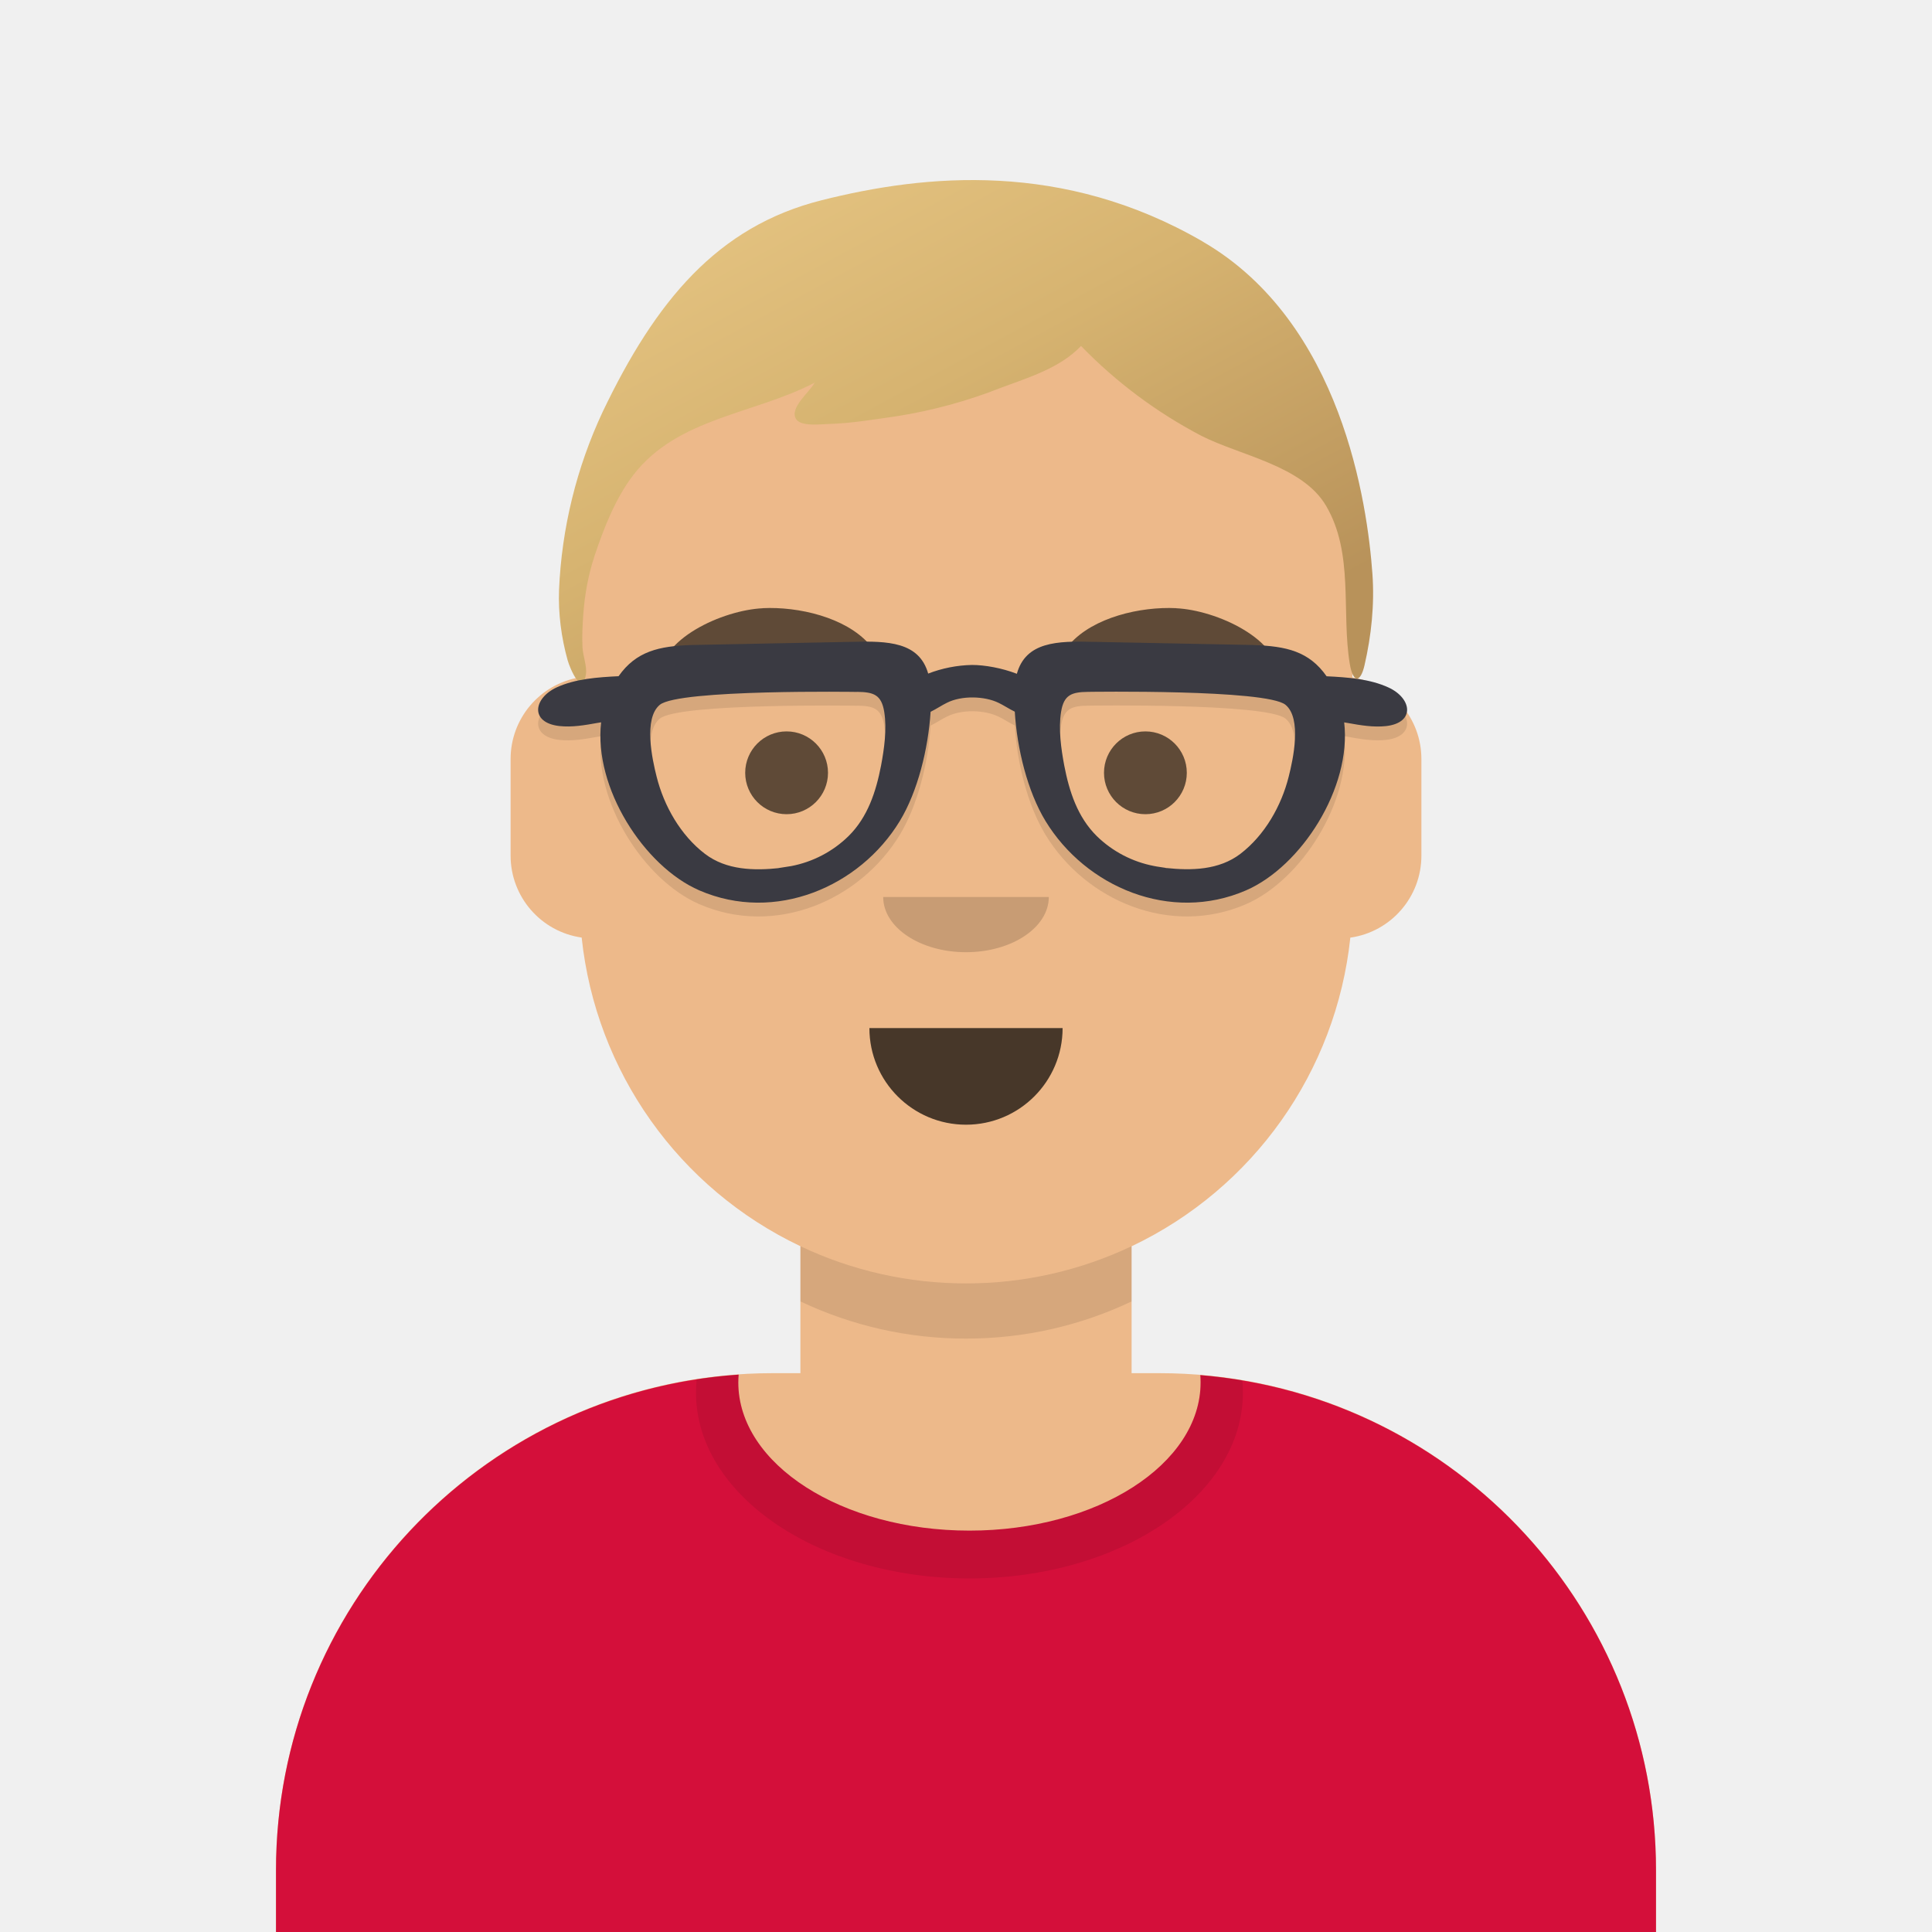
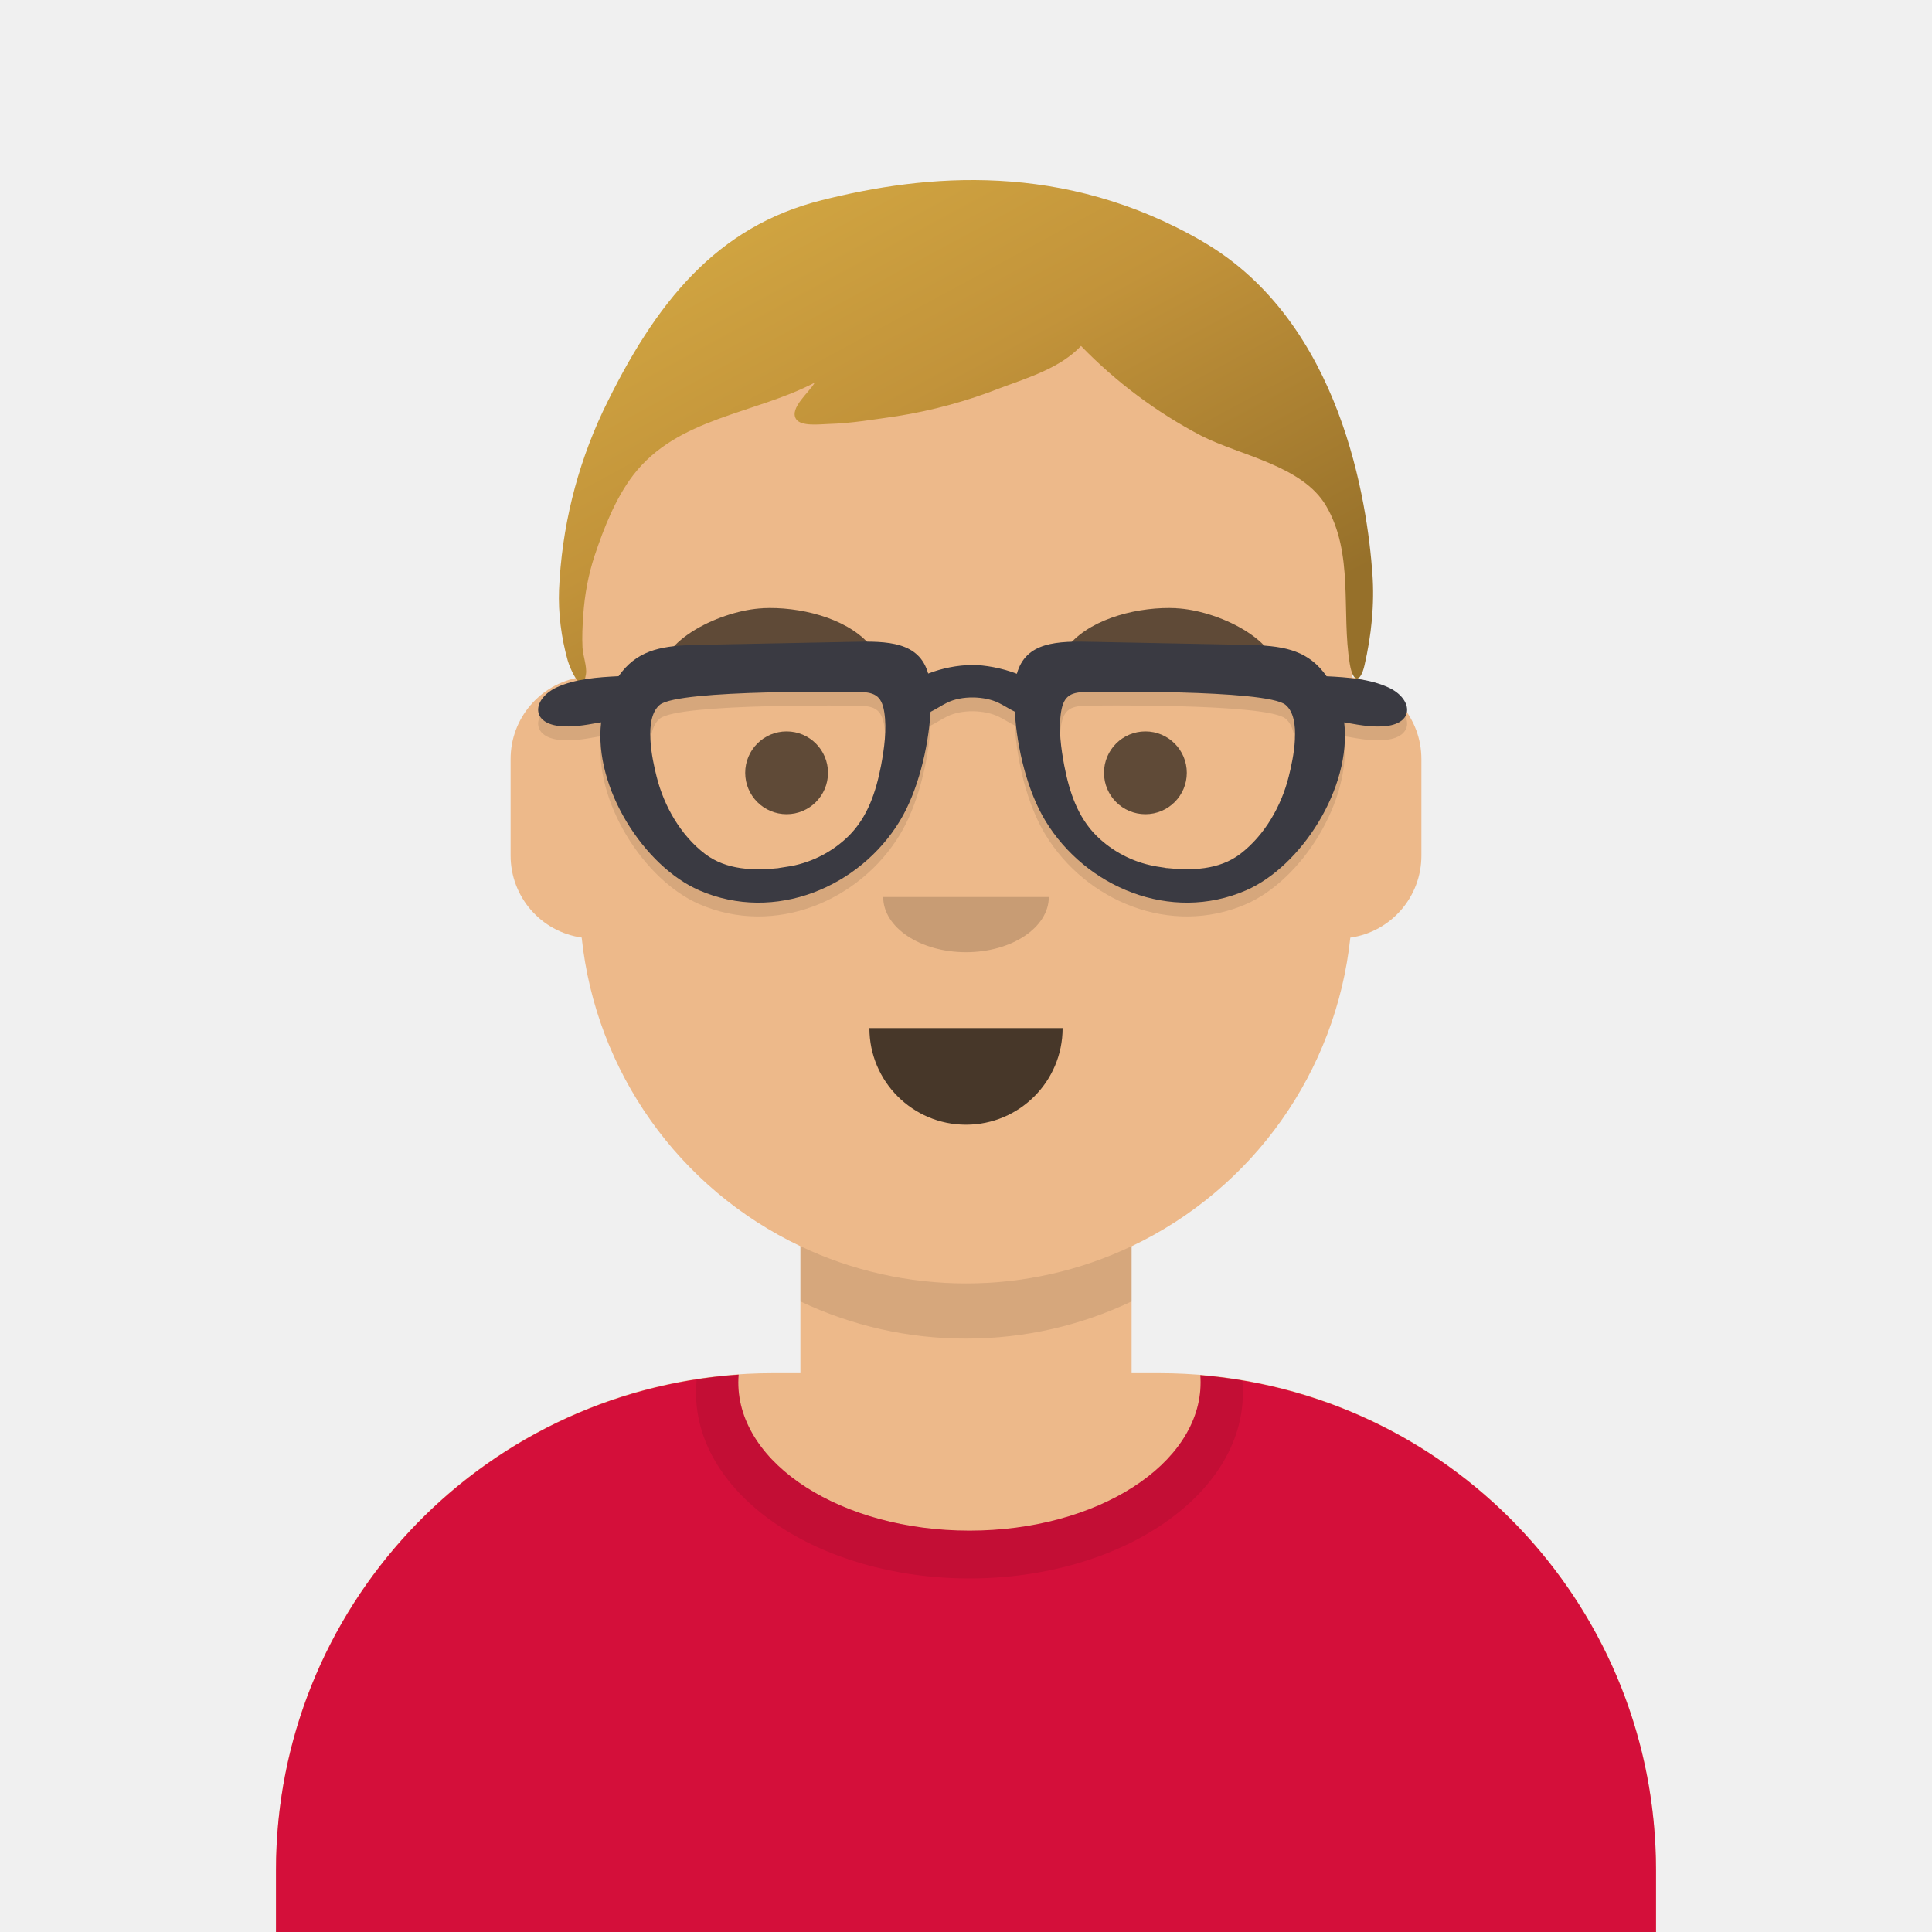
<svg xmlns="http://www.w3.org/2000/svg" viewBox="0 0 280 280" fill="none" shape-rendering="auto">
  <defs>
    <linearGradient id="hairGrad" x1="0.15" y1="0" x2="0.9" y2="0.85">
-       <stop offset="0" stop-color="#e6c583" />
-       <stop offset="45%" stop-color="#d6b370" />
-       <stop offset="100%" stop-color="#b8925a" />
+       <stop offset="0" stop-color="#d4a943" />
+       <stop offset="45%" stop-color="#c2933a" />
+       <stop offset="100%" stop-color="#96702a" />
    </linearGradient>
  </defs>
  <mask id="viewboxMask">
    <rect width="280" height="280" rx="0" ry="0" x="0" y="0" fill="#fff" />
  </mask>
  <g mask="url(#viewboxMask)">
    <g transform="translate(8)">
      <path d="M132 36a56 56 0 0 0-56 56v6.17A12 12 0 0 0 66 110v14a12 12 0 0 0 10.3 11.88 56.04 56.04 0 0 0 31.7 44.73v18.4h-4a72 72 0 0 0-72 72v9h200v-9a72 72 0 0 0-72-72h-4v-18.39a56.04 56.04 0 0 0 31.7-44.73A12 12 0 0 0 198 124v-14a12 12 0 0 0-10-11.83V92a56 56 0 0 0-56-56Z" fill="#edb98a" />
      <path d="M108 180.61v8a55.79 55.79 0 0 0 24 5.39c8.59 0 16.73-1.93 24-5.39v-8a55.79 55.79 0 0 1-24 5.39 55.79 55.79 0 0 1-24-5.39Z" fill="#000" fill-opacity=".1" />
      <g transform="translate(0 170)">
        <path d="M132.5 51.83c18.5 0 33.5-9.62 33.5-21.48 0-.36-.01-.7-.04-1.06A72 72 0 0 1 232 101.04V110H32v-8.95a72 72 0 0 1 67.05-71.83c-.03.37-.05.75-.05 1.13 0 11.86 15 21.48 33.5 21.48Z" fill="#d40f3a" />
        <path d="M132.5 58.76c21.89 0 39.63-12.05 39.63-26.91 0-.6-.02-1.2-.08-1.8-2-.33-4.03-.59-6.1-.76.04.35.05.7.05 1.06 0 11.86-15 21.48-33.5 21.48S99 42.2 99 30.35c0-.38.02-.76.05-1.13-2.06.14-4.08.36-6.08.67-.07.65-.1 1.3-.1 1.96 0 14.86 17.74 26.91 39.63 26.91Z" fill="#000" fill-opacity=".08" />
      </g>
      <g transform="translate(78 134)">
        <path fill-rule="evenodd" clip-rule="evenodd" d="M40 15a14 14 0 1 0 28 0" fill="#000" fill-opacity=".7" />
      </g>
      <g transform="translate(104 122)">
        <path fill-rule="evenodd" clip-rule="evenodd" d="M16 8c0 4.42 5.37 8 12 8s12-3.58 12-8" fill="#000" fill-opacity=".16" />
      </g>
      <g transform="translate(76 90)">
        <path d="M36 22a6 6 0 1 1-12 0 6 6 0 0 1 12 0ZM88 22a6 6 0 1 1-12 0 6 6 0 0 1 12 0Z" fill="#000" fill-opacity=".6" />
      </g>
      <g transform="translate(76 82)">
        <path d="M26.55 6.15c-5.8.27-15.2 4.49-14.96 10.34.01.18.3.27.43.12 2.76-2.96 22.32-5.95 29.2-4.36.64.14 1.12-.48.72-.93-3.43-3.85-10.2-5.43-15.4-5.18ZM86.45 6.15c5.8.27 15.2 4.49 14.96 10.34-.01.18-.3.27-.43.12-2.76-2.96-22.32-5.95-29.2-4.36-.64.14-1.12-.48-.72-.93 3.43-3.85 10.2-5.43 15.4-5.18Z" fill-rule="evenodd" clip-rule="evenodd" fill="#000" fill-opacity=".6" />
      </g>
      <g transform="translate(-1)">
        <path fill-rule="evenodd" clip-rule="evenodd" d="M167.3 35c-20.18-11.7-40.17-9.78-55.26-5.97-15.1 3.8-24.02 14.62-31.68 30.62a67.68 67.68 0 0 0-6.34 25.83c-.13 3.41.33 6.94 1.25 10.22.33 1.2 2.15 5.39 2.65 2 .17-1.12-.44-2.67-.5-3.86-.08-1.57 0-3.16.11-4.73.2-2.92.73-5.8 1.65-8.59 1.33-3.98 3.02-8.3 5.6-11.67 6.4-8.33 17.49-8.8 26.29-13.39-.77 1.4-3.7 3.68-2.7 5.27.71 1.1 3.38.76 4.65.72 3.35-.09 6.72-.67 10.02-1.14a71.5 71.5 0 0 0 15-4.1c4.02-1.5 8.61-2.88 11.63-6.07a68.67 68.67 0 0 0 17.4 13c5.62 2.88 14.68 4.32 18.11 10.16 4.07 6.91 2.2 15.4 3.44 22.9.47 2.85 1.54 2.79 2.13.24 1-4.33 1.47-8.83 1.15-13.28-.72-10.05-4.4-36.45-24.6-48.15Z" fill="url(#hairGrad)" />
      </g>
      <g transform="translate(49 72)" />
      <g transform="translate(62 42)">
        <g fill-rule="evenodd" clip-rule="evenodd">
          <path d="M111.71 53.49c4.67.16 8 .88 10.55 4.52 3.01.15 6.25.37 8.98 1.63 3.39 1.56 3.9 5.1-.36 5.59-1.86.2-3.72-.12-5.55-.45l-.19-.03-.33-.06c1.1 9.46-6.21 20.87-14.23 24.35C99.6 93.8 87.34 88.53 81.53 79c-2.62-4.3-4.14-10.51-4.46-15.86-.42-.2-.83-.44-1.23-.67-.38-.22-.76-.44-1.12-.61-2-.98-5.34-1.1-7.5 0-.35.17-.7.37-1.05.58-.42.25-.86.5-1.3.72C64.53 68.5 63.01 74.7 60.4 79c-5.8 9.53-18.07 14.8-29.05 10.04-8.02-3.48-15.33-14.89-14.23-24.35l-.33.06-.2.03c-1.83.33-3.7.66-5.55.45-4.27-.5-3.74-4.03-.36-5.6 2.72-1.25 5.96-1.47 8.97-1.62 2.55-3.63 5.88-4.36 10.55-4.52l23.29-.46c5.19-.14 9.72 0 11.03 4.6a18.7 18.7 0 0 1 6.35-1.25c1.86 0 4.35.45 6.5 1.28 1.3-4.64 5.83-4.77 11.03-4.63l23.3.46Zm-24.03 6.78c-2.37.03-3.5.42-3.9 2.9-.4 2.5 0 5.31.46 7.78.73 3.77 1.92 7.46 4.71 10.22a16.24 16.24 0 0 0 8.32 4.34c.11.03.54.1.96.16.63.1 1.23.18.71.13l-.1-.01h-.06a47.08 47.08 0 0 1 .16 0c3.73.4 7.72.32 10.82-2.04 3.53-2.7 5.95-6.95 7.01-11.2.63-2.48 1.93-8.42-.46-10.4-2.73-2.28-28.63-1.88-28.63-1.88Zm-33.43 0c2.37.03 3.5.42 3.9 2.9.4 2.5 0 5.32-.46 7.78-.73 3.77-1.92 7.46-4.71 10.22a16.23 16.23 0 0 1-8.32 4.35l-.96.15c-.64.1-1.26.19-.68.13-3.73.4-7.74.32-10.85-2.05-3.53-2.69-5.95-6.95-7.01-11.2-.63-2.48-1.93-8.42.46-10.4 2.73-2.28 28.63-1.87 28.63-1.87Zm-10.93 25.5Z" fill="#000" fill-opacity=".1" />
          <path d="M111.71 51.49c4.67.16 8 .88 10.55 4.52 3.01.15 6.25.37 8.98 1.63 3.39 1.56 3.9 5.1-.36 5.59-1.86.2-3.72-.12-5.55-.45l-.19-.03-.33-.06c1.1 9.46-6.21 20.87-14.23 24.35C99.6 91.8 87.34 86.53 81.53 77c-2.62-4.3-4.14-10.51-4.46-15.86-.42-.2-.83-.44-1.23-.67-.38-.22-.76-.44-1.12-.61-2-.98-5.34-1.1-7.5 0-.35.17-.7.37-1.05.58-.42.25-.86.5-1.3.72C64.53 66.5 63.01 72.7 60.4 77c-5.8 9.53-18.07 14.8-29.05 10.04-8.02-3.48-15.33-14.89-14.23-24.35-.11 0-.22.03-.33.05l-.2.03c-1.83.33-3.7.66-5.55.45-4.27-.5-3.74-4.03-.36-5.6 2.72-1.25 5.96-1.47 8.97-1.62 2.55-3.63 5.88-4.36 10.55-4.52l23.29-.46c5.19-.14 9.72 0 11.03 4.6a18.7 18.7 0 0 1 6.35-1.25c1.86 0 4.35.45 6.5 1.28 1.3-4.64 5.83-4.77 11.03-4.63l23.3.46Zm-24.03 6.78c-2.37.03-3.5.42-3.9 2.9-.4 2.5 0 5.31.46 7.78.73 3.77 1.92 7.46 4.71 10.22a16.24 16.24 0 0 0 8.32 4.34c.11.03.54.1.96.16.63.1 1.23.18.71.13l-.1-.01h-.06a47.08 47.08 0 0 1 .16 0c3.73.4 7.72.32 10.82-2.04 3.53-2.7 5.95-6.95 7.01-11.2.63-2.48 1.93-8.42-.46-10.4-2.73-2.28-28.63-1.88-28.63-1.88Zm-33.43 0c2.37.03 3.5.42 3.9 2.9.4 2.5 0 5.32-.46 7.78-.73 3.77-1.92 7.46-4.71 10.22a16.23 16.23 0 0 1-8.32 4.35l-.96.15c-.64.1-1.26.19-.68.13-3.73.4-7.74.32-10.85-2.05-3.53-2.69-5.95-6.95-7.01-11.2-.63-2.48-1.93-8.42.46-10.4 2.73-2.28 28.63-1.87 28.63-1.87Zm-10.93 25.5Z" fill="#3a3a42" />
        </g>
      </g>
    </g>
  </g>
</svg>
